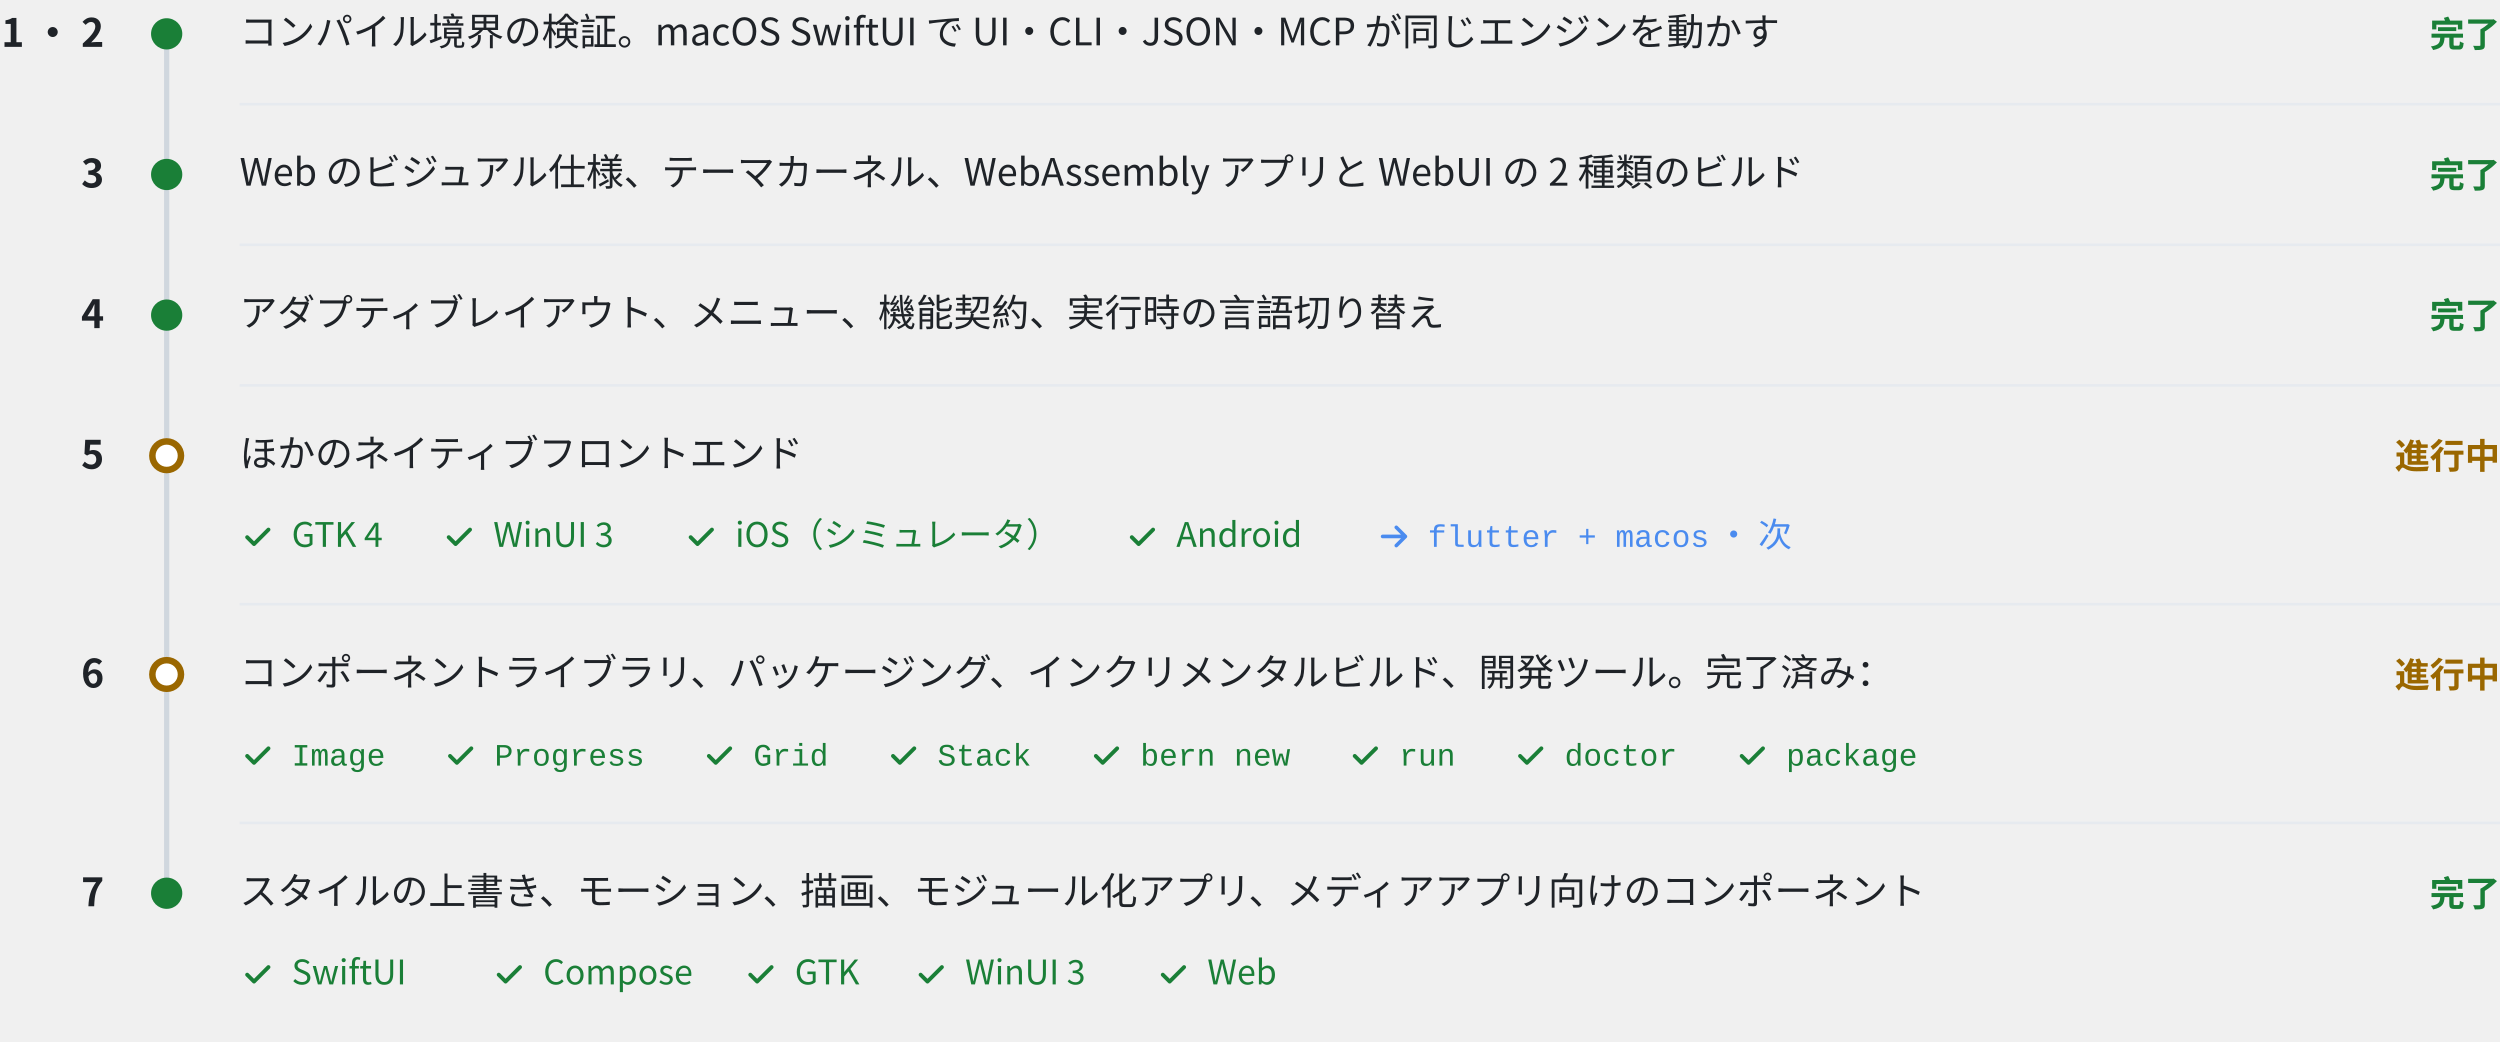
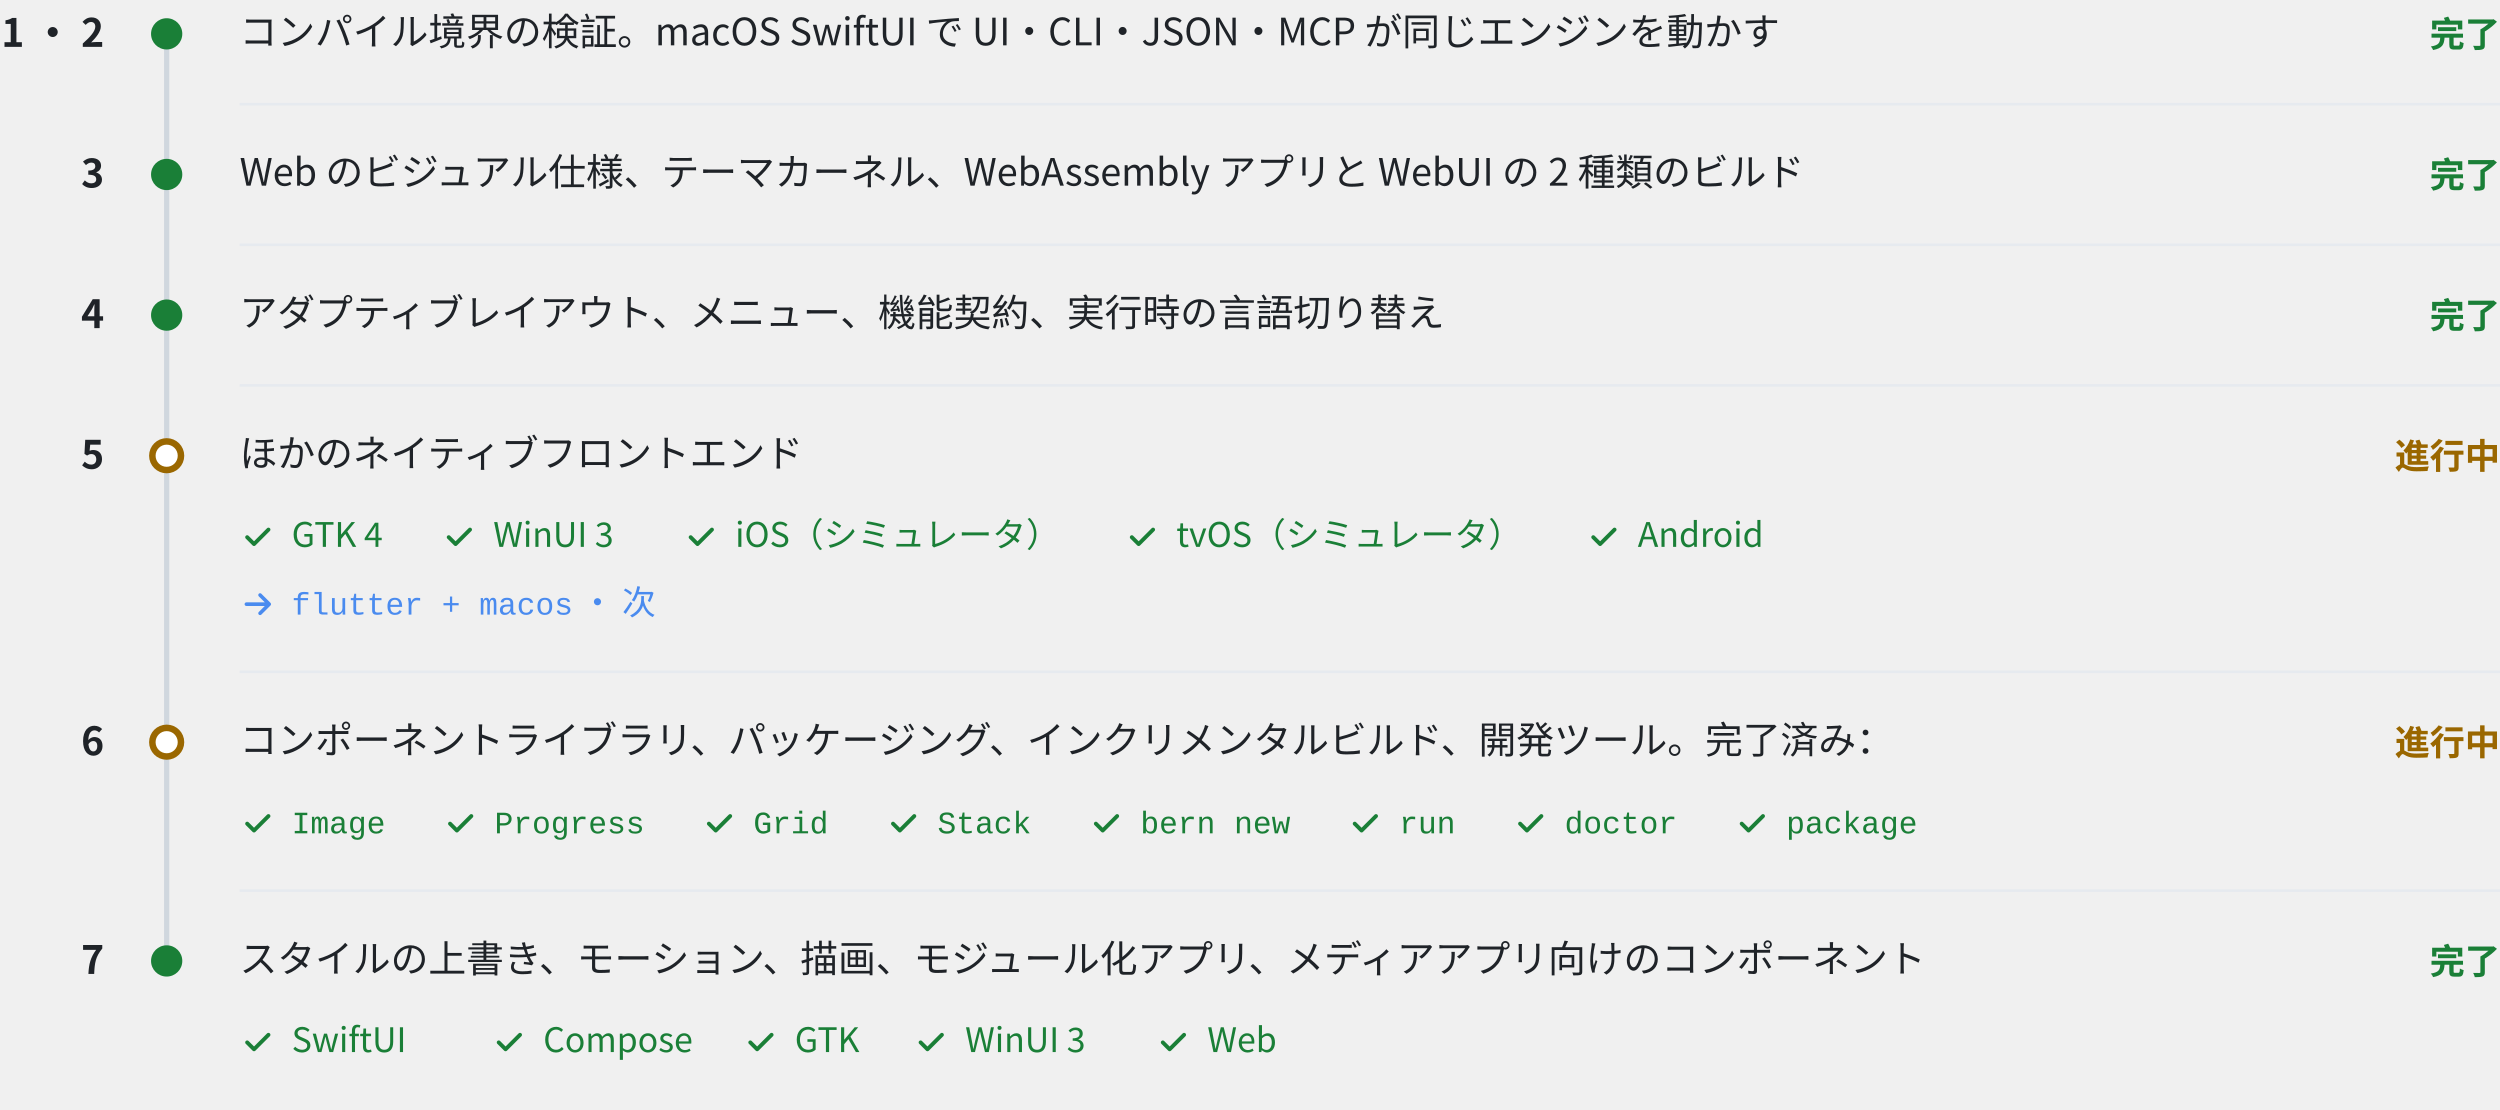
- <svg xmlns="http://www.w3.org/2000/svg" viewBox="0 0 960 400" width="960" height="400" font-family="-apple-system, BlinkMacSystemFont, 'Segoe UI', 'PingFang SC', 'Hiragino Sans GB', 'Microsoft YaHei', 'Noto Sans CJK SC', 'Helvetica Neue', Arial, sans-serif">
+ <svg xmlns="http://www.w3.org/2000/svg" viewBox="0 0 960 426" width="960" height="426" font-family="-apple-system, BlinkMacSystemFont, 'Segoe UI', 'PingFang SC', 'Hiragino Sans GB', 'Microsoft YaHei', 'Noto Sans CJK SC', 'Helvetica Neue', Arial, sans-serif">
  <defs>
    <symbol id="bern-logo" viewBox="0 0 1024 1024">
      <defs>
        <clipPath id="bern-symbol-disc">
          <circle cx="512" cy="512" r="512" />
        </clipPath>
      </defs>
      <g clip-path="url(#bern-symbol-disc)">
        <rect width="1024" height="1024" fill="#4A8BEF" />
        <path fill="#24324D" d="M 290.4 372.1 C 270.7 579.3 309.8 827.6 392.0 1060.0 L 1100 1100 L 1060.0 880.0 C 1013.0 692.2 904.4 451.5 684.3 270.5 A 14 14 0 0 0 662.4 286.5 C 693.7 364.2 711.6 444.8 715.3 529.4 A 36 36 0 0 1 691.6 564.9 C 620.6 590.7 549.5 616.5 478.5 642.4 A 36 36 0 0 1 436.0 628.1 C 383.8 547.6 344.6 461.1 317.8 369.5 A 14 14 0 0 0 290.4 372.1 Z" />
        <ellipse rx="22" ry="36" fill="#E8F4FF" transform="translate(520 760) rotate(-20)" />
        <ellipse rx="22" ry="36" fill="#E8F4FF" transform="translate(748 668) rotate(-20)" />
      </g>
    </symbol>
  </defs>
-   <line x1="64" y1="13" x2="64" y2="343" stroke="#D0D7DE" stroke-width="2" />
+   <line x1="64" y1="13" x2="64" y2="369" stroke="#D0D7DE" stroke-width="2" />
  <circle cx="64" cy="13" r="6" fill="#1A7F37" />
  <circle cx="64" cy="67" r="6" fill="#1A7F37" />
  <circle cx="64" cy="121" r="6" fill="#1A7F37" />
  <circle cx="64" cy="175" r="5.5" fill="#FFFFFF" stroke="#9A6700" stroke-width="2.5" />
-   <circle cx="64" cy="259" r="5.5" fill="#FFFFFF" stroke="#9A6700" stroke-width="2.5" />
-   <circle cx="64" cy="343" r="6" fill="#1A7F37" />
+   <circle cx="64" cy="285" r="5.5" fill="#FFFFFF" stroke="#9A6700" stroke-width="2.5" />
+   <circle cx="64" cy="369" r="6" fill="#1A7F37" />
  <text x="40" y="18" font-size="15" font-weight="700" text-anchor="end" fill="#1F2328">1 · 2</text>
  <text x="92.0" y="17.4" font-size="14.5" fill="#1F2328">コンパイル境界の検証。macOS SwiftUI で UI・CLI・JSON・MCP が同じエンジンを動かす</text>
  <text x="960.0" y="18.0" font-size="13.5" font-weight="700" fill="#1A7F37" text-anchor="end">完了</text>
  <line x1="92" y1="40.0" x2="960" y2="40.0" stroke="#E6EAEF" />
  <text x="40" y="72" font-size="15" font-weight="700" text-anchor="end" fill="#1F2328">3</text>
  <text x="92.0" y="71.3" font-size="14.5" fill="#1F2328">Web のビジュアル仕様、テーマカーネル、WebAssembly アプリと WebUI の 2 種類のビルド</text>
  <text x="960.0" y="72.0" font-size="13.5" font-weight="700" fill="#1A7F37" text-anchor="end">完了</text>
  <line x1="92" y1="94.0" x2="960" y2="94.0" stroke="#E6EAEF" />
  <text x="40" y="126" font-size="15" font-weight="700" text-anchor="end" fill="#1F2328">4</text>
  <text x="92.0" y="125.3" font-size="14.5" fill="#1F2328">アダプティブレイアウト、メニュー、機能契約、実行時の言語切り替え</text>
  <text x="960.0" y="126.0" font-size="13.5" font-weight="700" fill="#1A7F37" text-anchor="end">完了</text>
  <line x1="92" y1="148.0" x2="960" y2="148.0" stroke="#E6EAEF" />
  <text x="40" y="180" font-size="15" font-weight="700" text-anchor="end" fill="#1F2328">5</text>
  <text x="92.0" y="179.3" font-size="14.5" fill="#1F2328">ほかのネイティブフロントエンド</text>
  <g transform="translate(92.0 210.0)">
    <g transform="translate(0.0 -11.0) scale(0.5833)" fill="none" stroke="#1A7F37" stroke-width="2.6" stroke-linecap="round" stroke-linejoin="round" color="#1A7F37">
      <path d="m5 12.5 4.5 4.5L19 7.5" />
    </g>
    <text x="20" y="0" font-size="13" font-weight="500" fill="#1A7F37">GTK 4</text>
  </g>
  <g transform="translate(169.4 210.0)">
    <g transform="translate(0.0 -11.0) scale(0.5833)" fill="none" stroke="#1A7F37" stroke-width="2.6" stroke-linecap="round" stroke-linejoin="round" color="#1A7F37">
      <path d="m5 12.5 4.5 4.5L19 7.5" />
    </g>
    <text x="20" y="0" font-size="13" font-weight="500" fill="#1A7F37">WinUI 3</text>
  </g>
  <g transform="translate(262.3 210.0)">
    <g transform="translate(0.0 -11.0) scale(0.5833)" fill="none" stroke="#1A7F37" stroke-width="2.6" stroke-linecap="round" stroke-linejoin="round" color="#1A7F37">
      <path d="m5 12.5 4.5 4.5L19 7.5" />
    </g>
    <text x="20" y="0" font-size="13" font-weight="500" fill="#1A7F37">iOS（シミュレータ）</text>
  </g>
  <g transform="translate(431.7 210.0)">
    <g transform="translate(0.0 -11.0) scale(0.5833)" fill="none" stroke="#1A7F37" stroke-width="2.6" stroke-linecap="round" stroke-linejoin="round" color="#1A7F37">
      <path d="m5 12.5 4.5 4.5L19 7.5" />
    </g>
+     <text x="20" y="0" font-size="13" font-weight="500" fill="#1A7F37">tvOS（シミュレータ）</text>
+   </g>
+   <g transform="translate(608.9 210.0)">
+     <g transform="translate(0.0 -11.0) scale(0.5833)" fill="none" stroke="#1A7F37" stroke-width="2.6" stroke-linecap="round" stroke-linejoin="round" color="#1A7F37">
+       <path d="m5 12.5 4.5 4.5L19 7.5" />
+     </g>
    <text x="20" y="0" font-size="13" font-weight="500" fill="#1A7F37">Android</text>
  </g>
-   <g transform="translate(528.3 210.0)">
+   <g transform="translate(92.0 236.0)">
    <g transform="translate(0.0 -11.0) scale(0.5833)" fill="none" stroke="#4A8BEF" stroke-width="2.4" stroke-linecap="round" stroke-linejoin="round" color="#4A8BEF">
      <path d="M4.5 12h15M13.5 6l6 6-6 6" />
    </g>
    <text x="20" y="0" font-size="13" font-weight="500" fill="#4A8BEF">
      <tspan font-family="ui-monospace, SFMono-Regular, Menlo, Consolas, 'Liberation Mono', monospace" font-size="12.0" fill="#4A8BEF">flutter + macos</tspan> · 次</text>
  </g>
  <text x="960.0" y="180.0" font-size="13.5" font-weight="700" fill="#9A6700" text-anchor="end">進行中</text>
-   <line x1="92" y1="232.0" x2="960" y2="232.0" stroke="#E6EAEF" />
-   <text x="40" y="264" font-size="15" font-weight="700" text-anchor="end" fill="#1F2328">6</text>
-   <text x="92.0" y="263.4" font-size="14.5" fill="#1F2328">コンポーネントライブラリ、パッケージング、インクリメンタルビルド、開発ツール。完了済み：</text>
-   <g transform="translate(92.0 294.0)">
+   <line x1="92" y1="258.0" x2="960" y2="258.0" stroke="#E6EAEF" />
+   <text x="40" y="290" font-size="15" font-weight="700" text-anchor="end" fill="#1F2328">6</text>
+   <text x="92.0" y="289.4" font-size="14.5" fill="#1F2328">コンポーネントライブラリ、パッケージング、インクリメンタルビルド、開発ツール。完了済み：</text>
+   <g transform="translate(92.0 320.0)">
    <g transform="translate(0.0 -11.0) scale(0.5833)" fill="none" stroke="#1A7F37" stroke-width="2.6" stroke-linecap="round" stroke-linejoin="round" color="#1A7F37">
      <path d="m5 12.5 4.5 4.5L19 7.5" />
    </g>
    <text x="20" y="0" font-size="13" font-weight="500" fill="#1A7F37">
      <tspan font-family="ui-monospace, SFMono-Regular, Menlo, Consolas, 'Liberation Mono', monospace" font-size="12.0" fill="#1A7F37">Image</tspan>
    </text>
  </g>
-   <g transform="translate(169.9 294.0)">
+   <g transform="translate(169.9 320.0)">
    <g transform="translate(0.0 -11.0) scale(0.5833)" fill="none" stroke="#1A7F37" stroke-width="2.6" stroke-linecap="round" stroke-linejoin="round" color="#1A7F37">
      <path d="m5 12.5 4.5 4.5L19 7.5" />
    </g>
    <text x="20" y="0" font-size="13" font-weight="500" fill="#1A7F37">
      <tspan font-family="ui-monospace, SFMono-Regular, Menlo, Consolas, 'Liberation Mono', monospace" font-size="12.0" fill="#1A7F37">Progress</tspan>
    </text>
  </g>
-   <g transform="translate(269.3 294.0)">
+   <g transform="translate(269.3 320.0)">
    <g transform="translate(0.0 -11.0) scale(0.5833)" fill="none" stroke="#1A7F37" stroke-width="2.6" stroke-linecap="round" stroke-linejoin="round" color="#1A7F37">
      <path d="m5 12.5 4.5 4.5L19 7.5" />
    </g>
    <text x="20" y="0" font-size="13" font-weight="500" fill="#1A7F37">
      <tspan font-family="ui-monospace, SFMono-Regular, Menlo, Consolas, 'Liberation Mono', monospace" font-size="12.0" fill="#1A7F37">Grid</tspan>
    </text>
  </g>
-   <g transform="translate(340.0 294.0)">
+   <g transform="translate(340.0 320.0)">
    <g transform="translate(0.0 -11.0) scale(0.5833)" fill="none" stroke="#1A7F37" stroke-width="2.6" stroke-linecap="round" stroke-linejoin="round" color="#1A7F37">
      <path d="m5 12.5 4.5 4.5L19 7.5" />
    </g>
    <text x="20" y="0" font-size="13" font-weight="500" fill="#1A7F37">
      <tspan font-family="ui-monospace, SFMono-Regular, Menlo, Consolas, 'Liberation Mono', monospace" font-size="12.0" fill="#1A7F37">Stack</tspan>
    </text>
  </g>
-   <g transform="translate(417.9 294.0)">
+   <g transform="translate(417.9 320.0)">
    <g transform="translate(0.0 -11.0) scale(0.5833)" fill="none" stroke="#1A7F37" stroke-width="2.6" stroke-linecap="round" stroke-linejoin="round" color="#1A7F37">
      <path d="m5 12.5 4.5 4.5L19 7.5" />
    </g>
    <text x="20" y="0" font-size="13" font-weight="500" fill="#1A7F37">
      <tspan font-family="ui-monospace, SFMono-Regular, Menlo, Consolas, 'Liberation Mono', monospace" font-size="12.0" fill="#1A7F37">bern new</tspan>
    </text>
  </g>
-   <g transform="translate(517.3 294.0)">
+   <g transform="translate(517.3 320.0)">
    <g transform="translate(0.0 -11.0) scale(0.5833)" fill="none" stroke="#1A7F37" stroke-width="2.6" stroke-linecap="round" stroke-linejoin="round" color="#1A7F37">
      <path d="m5 12.5 4.5 4.5L19 7.5" />
    </g>
    <text x="20" y="0" font-size="13" font-weight="500" fill="#1A7F37">
      <tspan font-family="ui-monospace, SFMono-Regular, Menlo, Consolas, 'Liberation Mono', monospace" font-size="12.0" fill="#1A7F37">run</tspan>
    </text>
  </g>
-   <g transform="translate(580.8 294.0)">
+   <g transform="translate(580.8 320.0)">
    <g transform="translate(0.0 -11.0) scale(0.5833)" fill="none" stroke="#1A7F37" stroke-width="2.6" stroke-linecap="round" stroke-linejoin="round" color="#1A7F37">
      <path d="m5 12.5 4.5 4.5L19 7.5" />
    </g>
    <text x="20" y="0" font-size="13" font-weight="500" fill="#1A7F37">
      <tspan font-family="ui-monospace, SFMono-Regular, Menlo, Consolas, 'Liberation Mono', monospace" font-size="12.0" fill="#1A7F37">doctor</tspan>
    </text>
  </g>
-   <g transform="translate(665.9 294.0)">
+   <g transform="translate(665.9 320.0)">
    <g transform="translate(0.0 -11.0) scale(0.5833)" fill="none" stroke="#1A7F37" stroke-width="2.6" stroke-linecap="round" stroke-linejoin="round" color="#1A7F37">
      <path d="m5 12.5 4.5 4.5L19 7.5" />
    </g>
    <text x="20" y="0" font-size="13" font-weight="500" fill="#1A7F37">
      <tspan font-family="ui-monospace, SFMono-Regular, Menlo, Consolas, 'Liberation Mono', monospace" font-size="12.0" fill="#1A7F37">package</tspan>
    </text>
  </g>
-   <text x="960.0" y="264.0" font-size="13.5" font-weight="700" fill="#9A6700" text-anchor="end">進行中</text>
-   <line x1="92" y1="316.0" x2="960" y2="316.0" stroke="#E6EAEF" />
-   <text x="40" y="348" font-size="15" font-weight="700" text-anchor="end" fill="#1F2328">7</text>
-   <text x="92.0" y="347.4" font-size="14.5" fill="#1F2328">スタイルの上書き、モーション、描画、モジュール化アプリ、メディアアプリ向けのコンポーネント</text>
-   <g transform="translate(92.0 378.0)">
+   <text x="960.0" y="290.0" font-size="13.5" font-weight="700" fill="#9A6700" text-anchor="end">進行中</text>
+   <line x1="92" y1="342.0" x2="960" y2="342.0" stroke="#E6EAEF" />
+   <text x="40" y="374" font-size="15" font-weight="700" text-anchor="end" fill="#1F2328">7</text>
+   <text x="92.0" y="373.4" font-size="14.5" fill="#1F2328">スタイルの上書き、モーション、描画、モジュール化アプリ、メディアアプリ向けのコンポーネント</text>
+   <g transform="translate(92.0 404.0)">
    <g transform="translate(0.0 -11.0) scale(0.5833)" fill="none" stroke="#1A7F37" stroke-width="2.6" stroke-linecap="round" stroke-linejoin="round" color="#1A7F37">
      <path d="m5 12.5 4.5 4.5L19 7.5" />
    </g>
    <text x="20" y="0" font-size="13" font-weight="500" fill="#1A7F37">SwiftUI</text>
  </g>
-   <g transform="translate(188.6 378.0)">
+   <g transform="translate(188.6 404.0)">
    <g transform="translate(0.0 -11.0) scale(0.5833)" fill="none" stroke="#1A7F37" stroke-width="2.6" stroke-linecap="round" stroke-linejoin="round" color="#1A7F37">
      <path d="m5 12.5 4.5 4.5L19 7.5" />
    </g>
    <text x="20" y="0" font-size="13" font-weight="500" fill="#1A7F37">Compose</text>
  </g>
-   <g transform="translate(285.2 378.0)">
+   <g transform="translate(285.2 404.0)">
    <g transform="translate(0.0 -11.0) scale(0.5833)" fill="none" stroke="#1A7F37" stroke-width="2.6" stroke-linecap="round" stroke-linejoin="round" color="#1A7F37">
      <path d="m5 12.5 4.5 4.5L19 7.5" />
    </g>
    <text x="20" y="0" font-size="13" font-weight="500" fill="#1A7F37">GTK</text>
  </g>
-   <g transform="translate(350.6 378.0)">
+   <g transform="translate(350.6 404.0)">
    <g transform="translate(0.0 -11.0) scale(0.5833)" fill="none" stroke="#1A7F37" stroke-width="2.6" stroke-linecap="round" stroke-linejoin="round" color="#1A7F37">
      <path d="m5 12.5 4.5 4.5L19 7.5" />
    </g>
    <text x="20" y="0" font-size="13" font-weight="500" fill="#1A7F37">WinUI 3</text>
  </g>
-   <g transform="translate(443.6 378.0)">
+   <g transform="translate(443.6 404.0)">
    <g transform="translate(0.0 -11.0) scale(0.5833)" fill="none" stroke="#1A7F37" stroke-width="2.6" stroke-linecap="round" stroke-linejoin="round" color="#1A7F37">
      <path d="m5 12.5 4.5 4.5L19 7.5" />
    </g>
    <text x="20" y="0" font-size="13" font-weight="500" fill="#1A7F37">Web</text>
  </g>
-   <text x="960.0" y="348.0" font-size="13.5" font-weight="700" fill="#1A7F37" text-anchor="end">完了</text>
+   <text x="960.0" y="374.0" font-size="13.5" font-weight="700" fill="#1A7F37" text-anchor="end">完了</text>
</svg>
